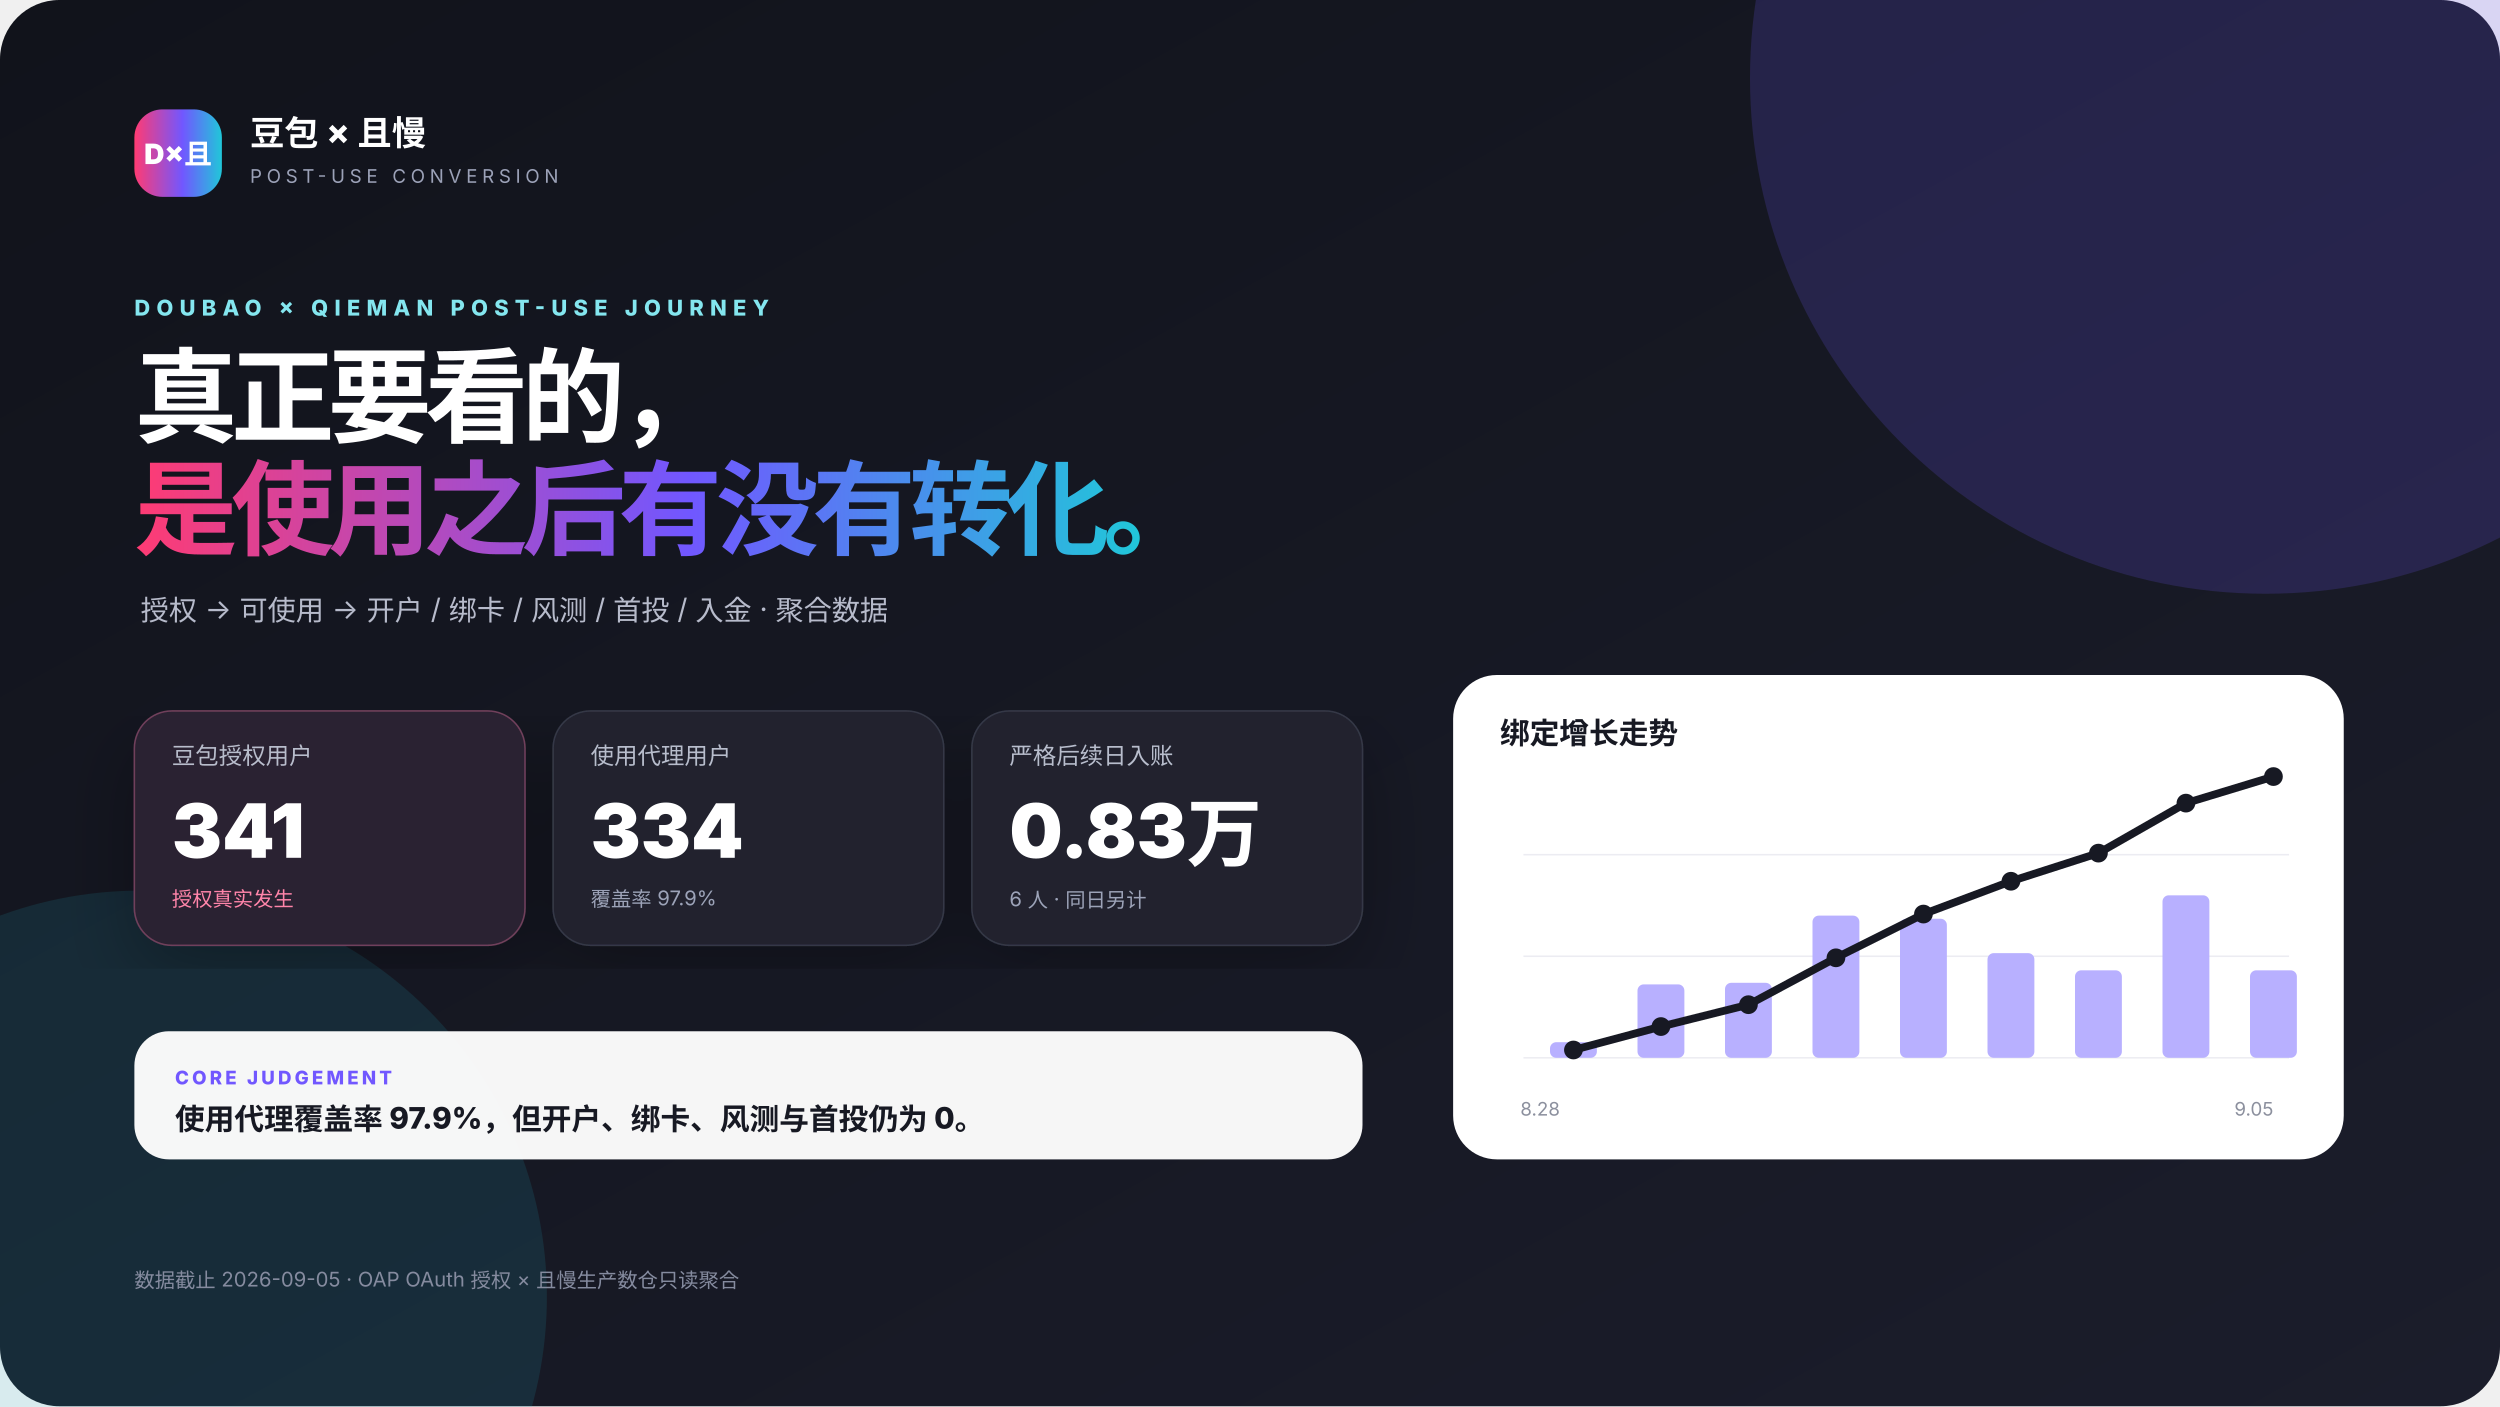
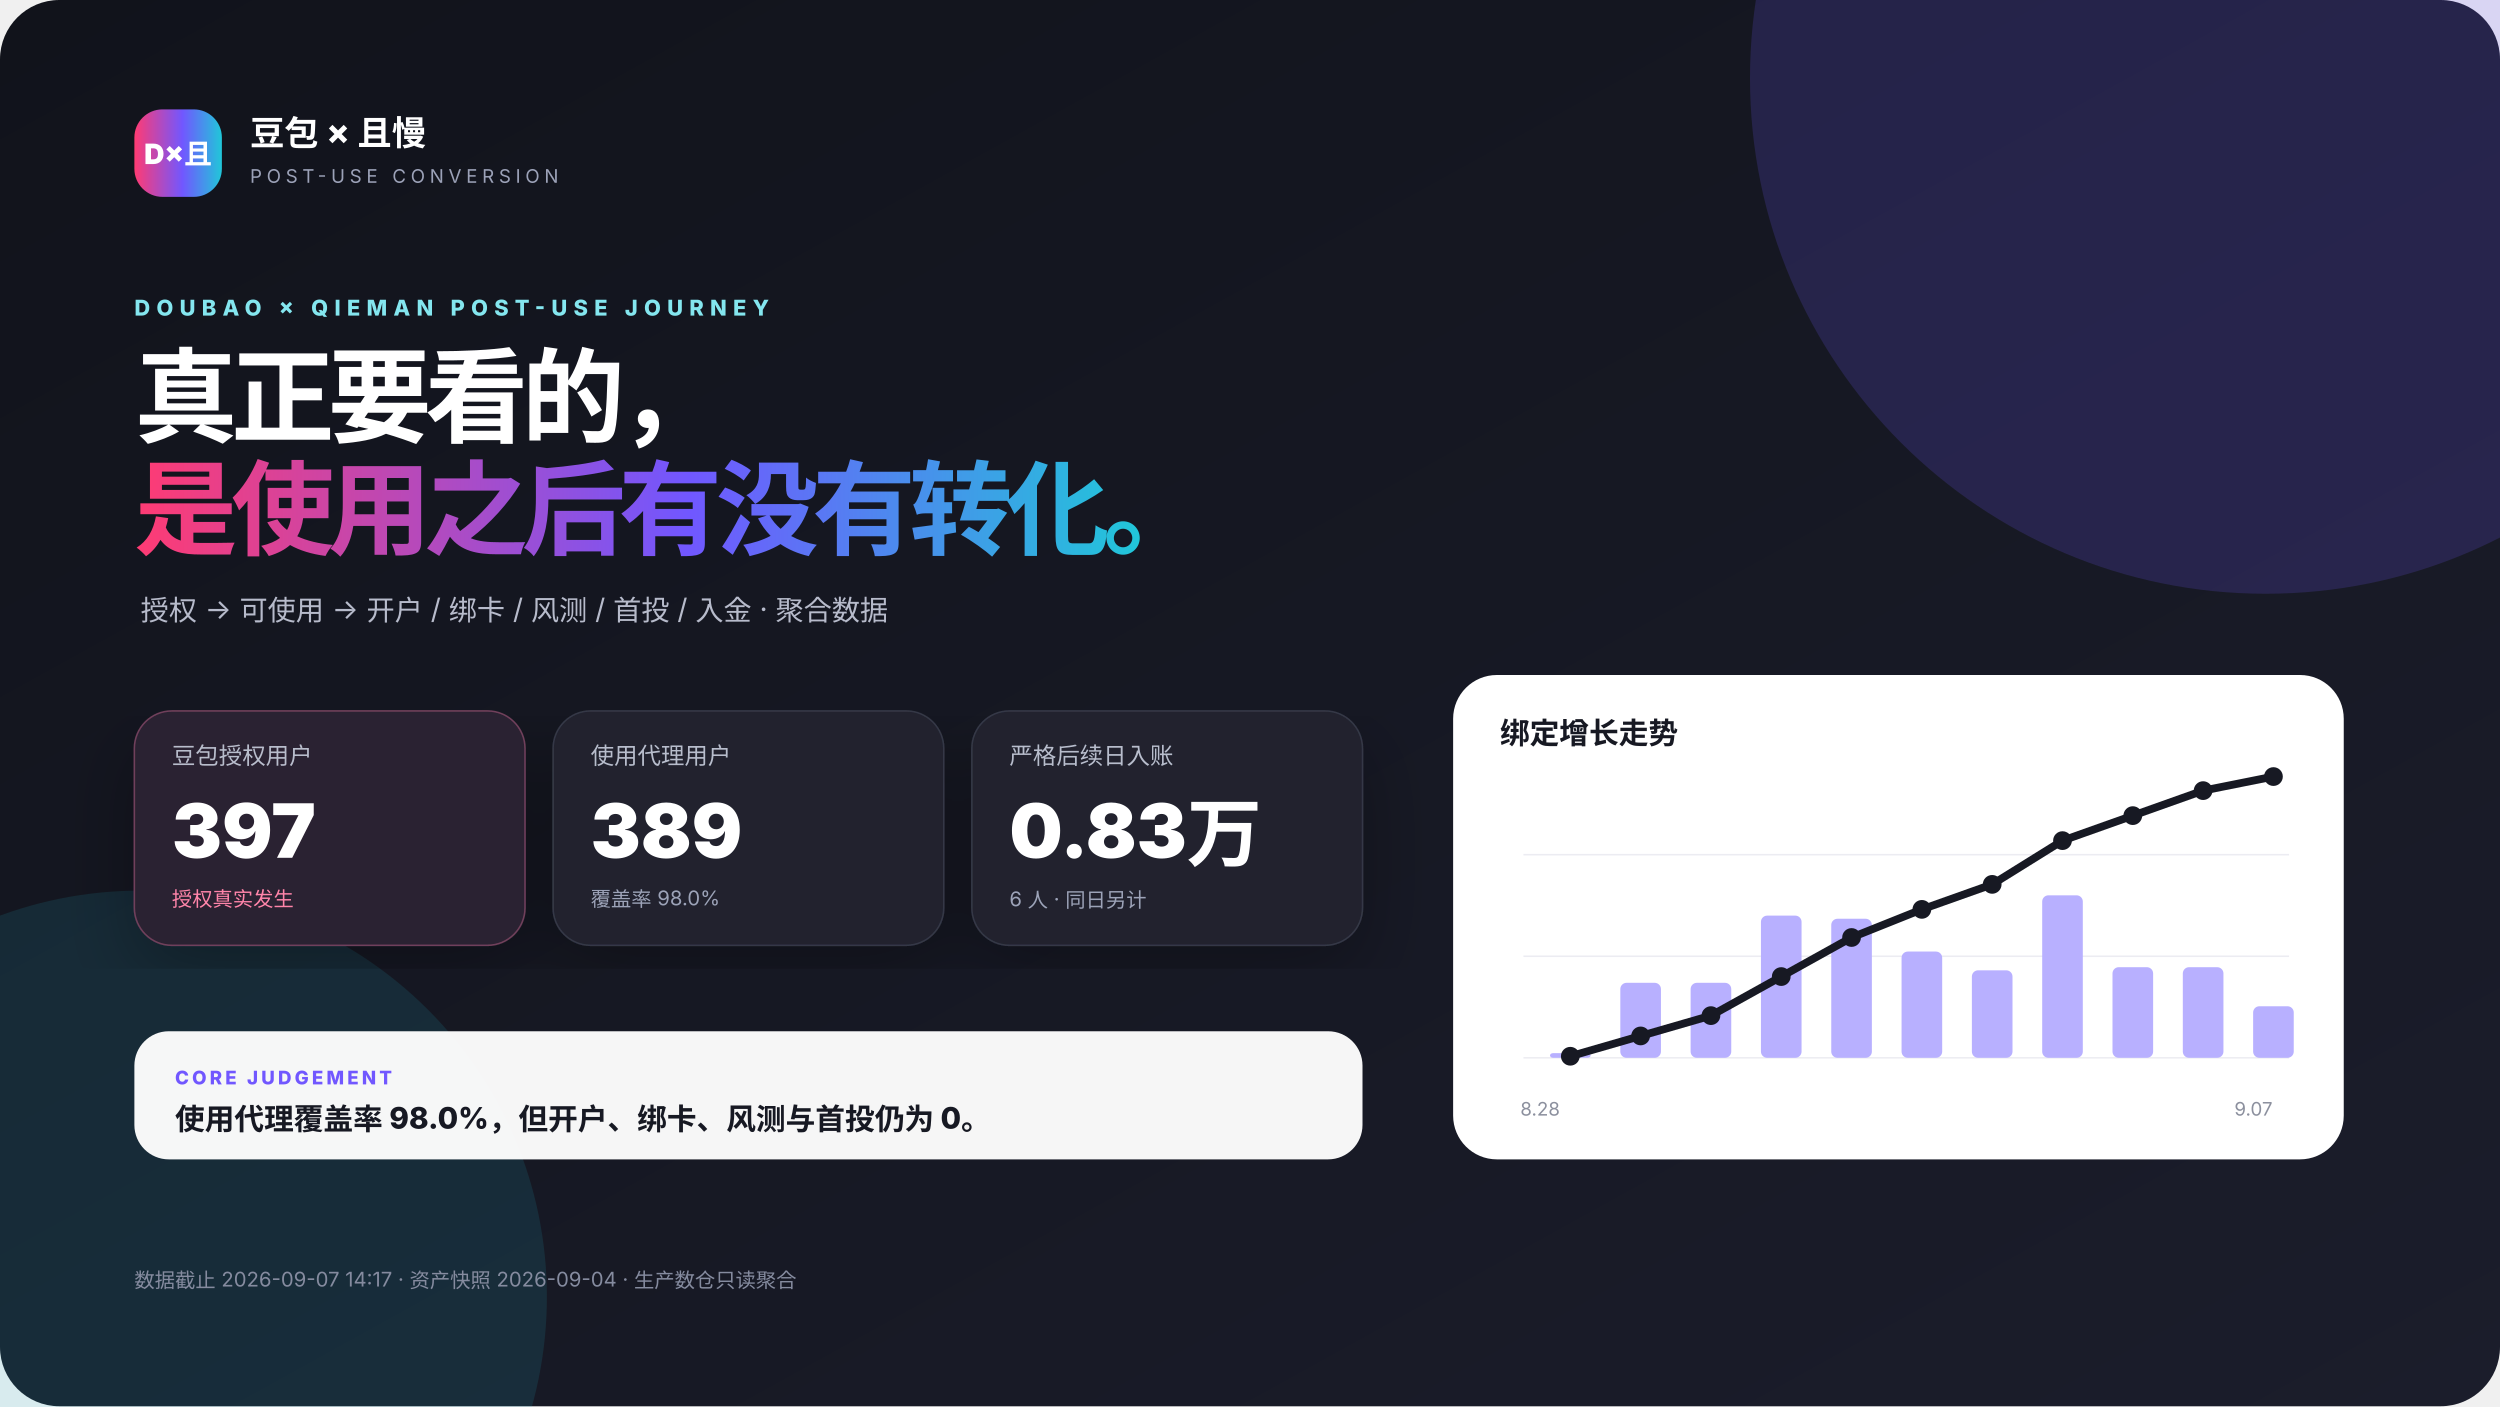
<svg xmlns="http://www.w3.org/2000/svg" width="1600" height="900" viewBox="0 0 1600 900" role="img" aria-labelledby="title desc">
  <defs>
    <linearGradient id="bg" x1="0" y1="0" x2="1" y2="1">
      <stop stop-color="#11131b" />
      <stop offset="1" stop-color="#1b1d2b" />
    </linearGradient>
    <linearGradient id="accent" x1="0" y1="0" x2="1" y2="0">
      <stop stop-color="#ff3b73" />
      <stop offset=".55" stop-color="#7157ff" />
      <stop offset="1" stop-color="#20c7d9" />
    </linearGradient>
    <filter id="shadow">
      <feDropShadow dx="0" dy="18" stdDeviation="24" flood-color="#080910" flood-opacity=".28" />
    </filter>
  </defs>
  <rect width="1600" height="900" rx="38" fill="url(#bg)" />
  <circle cx="1450" cy="50" r="330" fill="#7157ff" opacity=".18" />
  <circle cx="90" cy="830" r="260" fill="#20c7d9" opacity=".12" />
  <g font-family="Inter,PingFang SC,sans-serif">
    <rect x="86" y="70" width="56" height="56" rx="18" fill="url(#accent)" />
    <text x="114" y="105" fill="white" font-size="18" font-weight="900" text-anchor="middle">D×且</text>
    <text x="160" y="93" fill="#fff" font-size="22" font-weight="800">豆包 × 且慢</text>
    <text x="160" y="117" fill="#9ca2b8" font-size="12" letter-spacing="3">POST-USE CONVERSION</text>
    <text x="86" y="202" fill="#84e6ef" font-size="14" font-weight="800" letter-spacing="4">DOUBAO × QIEMAN POST-USE JOURNEY</text>
    <text x="86" y="278" fill="#fff" font-size="66" font-weight="900" letter-spacing="-4">真正要看的，</text>
    <text x="86" y="350" fill="url(#accent)" font-size="66" font-weight="900" letter-spacing="-4">是使用之后有没有转化。</text>
    <text x="90" y="397" fill="#b7bbcb" font-size="18">授权 → 可使用 → 开户 / 绑卡 / 风测 / 首投 / 入金 · 聚合数据</text>
    <g filter="url(#shadow)">
      <g transform="translate(86 455)">
        <rect width="250" height="150" rx="24" fill="#2a2030" stroke="#70405b" />
        <text x="24" y="34" fill="#b8bdcc" font-size="15">豆包授权用户</text>
-         <text x="24" y="94" fill="#fff" font-size="48" font-weight="900">341</text>
+         <text x="24" y="94" fill="#fff" font-size="48" font-weight="900">397</text>
        <text x="24" y="125" fill="#ff85aa" font-size="13">授权真实发生</text>
      </g>
      <g transform="translate(354 455)">
        <rect width="250" height="150" rx="24" fill="#20222e" stroke="#353846" />
        <text x="24" y="34" fill="#b8bdcc" font-size="15">使用代理用户</text>
-         <text x="24" y="94" fill="#fff" font-size="48" font-weight="900">334</text>
-         <text x="24" y="125" fill="#9da3b8" font-size="13">覆盖率 97.9%</text>
+         <text x="24" y="94" fill="#fff" font-size="48" font-weight="900">389</text>
+         <text x="24" y="125" fill="#9da3b8" font-size="13">覆盖率 98.0%</text>
      </g>
      <g transform="translate(622 455)">
        <rect width="250" height="150" rx="24" fill="#20222e" stroke="#353846" />
        <text x="24" y="34" fill="#b8bdcc" font-size="15">严格后续日入账</text>
        <text x="24" y="94" fill="#fff" font-size="48" font-weight="900">0.83万</text>
        <text x="24" y="125" fill="#9da3b8" font-size="13">6 人 · 同日另计</text>
      </g>
    </g>
    <g transform="translate(930 432)">
      <rect width="570" height="310" rx="28" fill="#fff" />
      <text x="30" y="44" fill="#171923" font-size="19" font-weight="800">绑定增长走势</text>
      <g stroke="#ececf2">
        <line x1="45" x2="535" y1="245" y2="245" />
        <line x1="45" x2="535" y1="180" y2="180" />
        <line x1="45" x2="535" y1="115" y2="115" />
      </g>
      <g fill="#b8b0ff">
-         <rect x="62" y="235" width="30" height="10" rx="4" />
-         <rect x="118" y="198" width="30" height="47" rx="4" />
-         <rect x="174" y="197" width="30" height="48" rx="4" />
-         <rect x="230" y="154" width="30" height="91" rx="4" />
-         <rect x="286" y="156" width="30" height="89" rx="4" />
-         <rect x="342" y="178" width="30" height="67" rx="4" />
-         <rect x="398" y="189" width="30" height="56" rx="4" />
-         <rect x="454" y="141" width="30" height="104" rx="4" />
-         <rect x="510" y="189" width="30" height="56" rx="4" />
+         <rect x="62" y="242" width="26" height="3" rx="2" />
+         <rect x="107" y="197" width="26" height="48" rx="4" />
+         <rect x="152" y="197" width="26" height="48" rx="4" />
+         <rect x="197" y="154" width="26" height="91" rx="4" />
+         <rect x="242" y="156" width="26" height="89" rx="4" />
+         <rect x="287" y="177" width="26" height="68" rx="4" />
+         <rect x="332" y="189" width="26" height="56" rx="4" />
+         <rect x="377" y="141" width="26" height="104" rx="4" />
+         <rect x="422" y="187" width="26" height="58" rx="4" />
+         <rect x="467" y="187" width="26" height="58" rx="4" />
+         <rect x="512" y="212" width="26" height="33" rx="4" />
      </g>
-       <polyline points="77,240 133,225 189,211 245,181 301,153 357,132 413,114 469,82 525,65" fill="none" stroke="#171923" stroke-width="5" stroke-linecap="round" stroke-linejoin="round" />
+       <polyline points="75,244 120,231 165,218 210,193 255,168 300,150 345,134 390,106 435,90 480,74 525,65" fill="none" stroke="#171923" stroke-width="5" stroke-linecap="round" stroke-linejoin="round" />
      <g fill="#171923">
-         <circle cx="77" cy="240" r="6" />
-         <circle cx="133" cy="225" r="6" />
-         <circle cx="189" cy="211" r="6" />
-         <circle cx="245" cy="181" r="6" />
-         <circle cx="301" cy="153" r="6" />
-         <circle cx="357" cy="132" r="6" />
-         <circle cx="413" cy="114" r="6" />
-         <circle cx="469" cy="82" r="6" />
+         <circle cx="75" cy="244" r="6" />
+         <circle cx="120" cy="231" r="6" />
+         <circle cx="165" cy="218" r="6" />
+         <circle cx="210" cy="193" r="6" />
+         <circle cx="255" cy="168" r="6" />
+         <circle cx="300" cy="150" r="6" />
+         <circle cx="345" cy="134" r="6" />
+         <circle cx="390" cy="106" r="6" />
+         <circle cx="435" cy="90" r="6" />
+         <circle cx="480" cy="74" r="6" />
        <circle cx="525" cy="65" r="6" />
      </g>
      <text x="43" y="282" fill="#8c909e" font-size="12">8.28</text>
-       <text x="500" y="282" fill="#8c909e" font-size="12">9.05</text>
+       <text x="500" y="282" fill="#8c909e" font-size="12">9.07</text>
    </g>
    <rect x="86" y="660" width="786" height="82" rx="22" fill="#fff" opacity=".96" />
    <text x="112" y="694" fill="#7157ff" font-size="12" font-weight="800" letter-spacing="2">CORE JUDGEMENT</text>
-     <text x="112" y="723" fill="#171923" font-size="19" font-weight="800">使用代理覆盖率 97.9%，但开户、绑卡、风测与首投仍为 0。</text>
-     <text x="86" y="824" fill="#858b9f" font-size="13">数据截止 2026-09-05 · OAP OAuth 授权 × 且慢生产数仓只读聚合</text>
+     <text x="112" y="723" fill="#171923" font-size="19" font-weight="800">使用代理覆盖率 98.0%，但开户、绑卡、风测与首投仍为 0。</text>
+     <text x="86" y="824" fill="#858b9f" font-size="13">数据截止 2026-09-07 14:17 · 资产快照 2026-09-04 · 生产数仓只读聚合</text>
  </g>
</svg>
